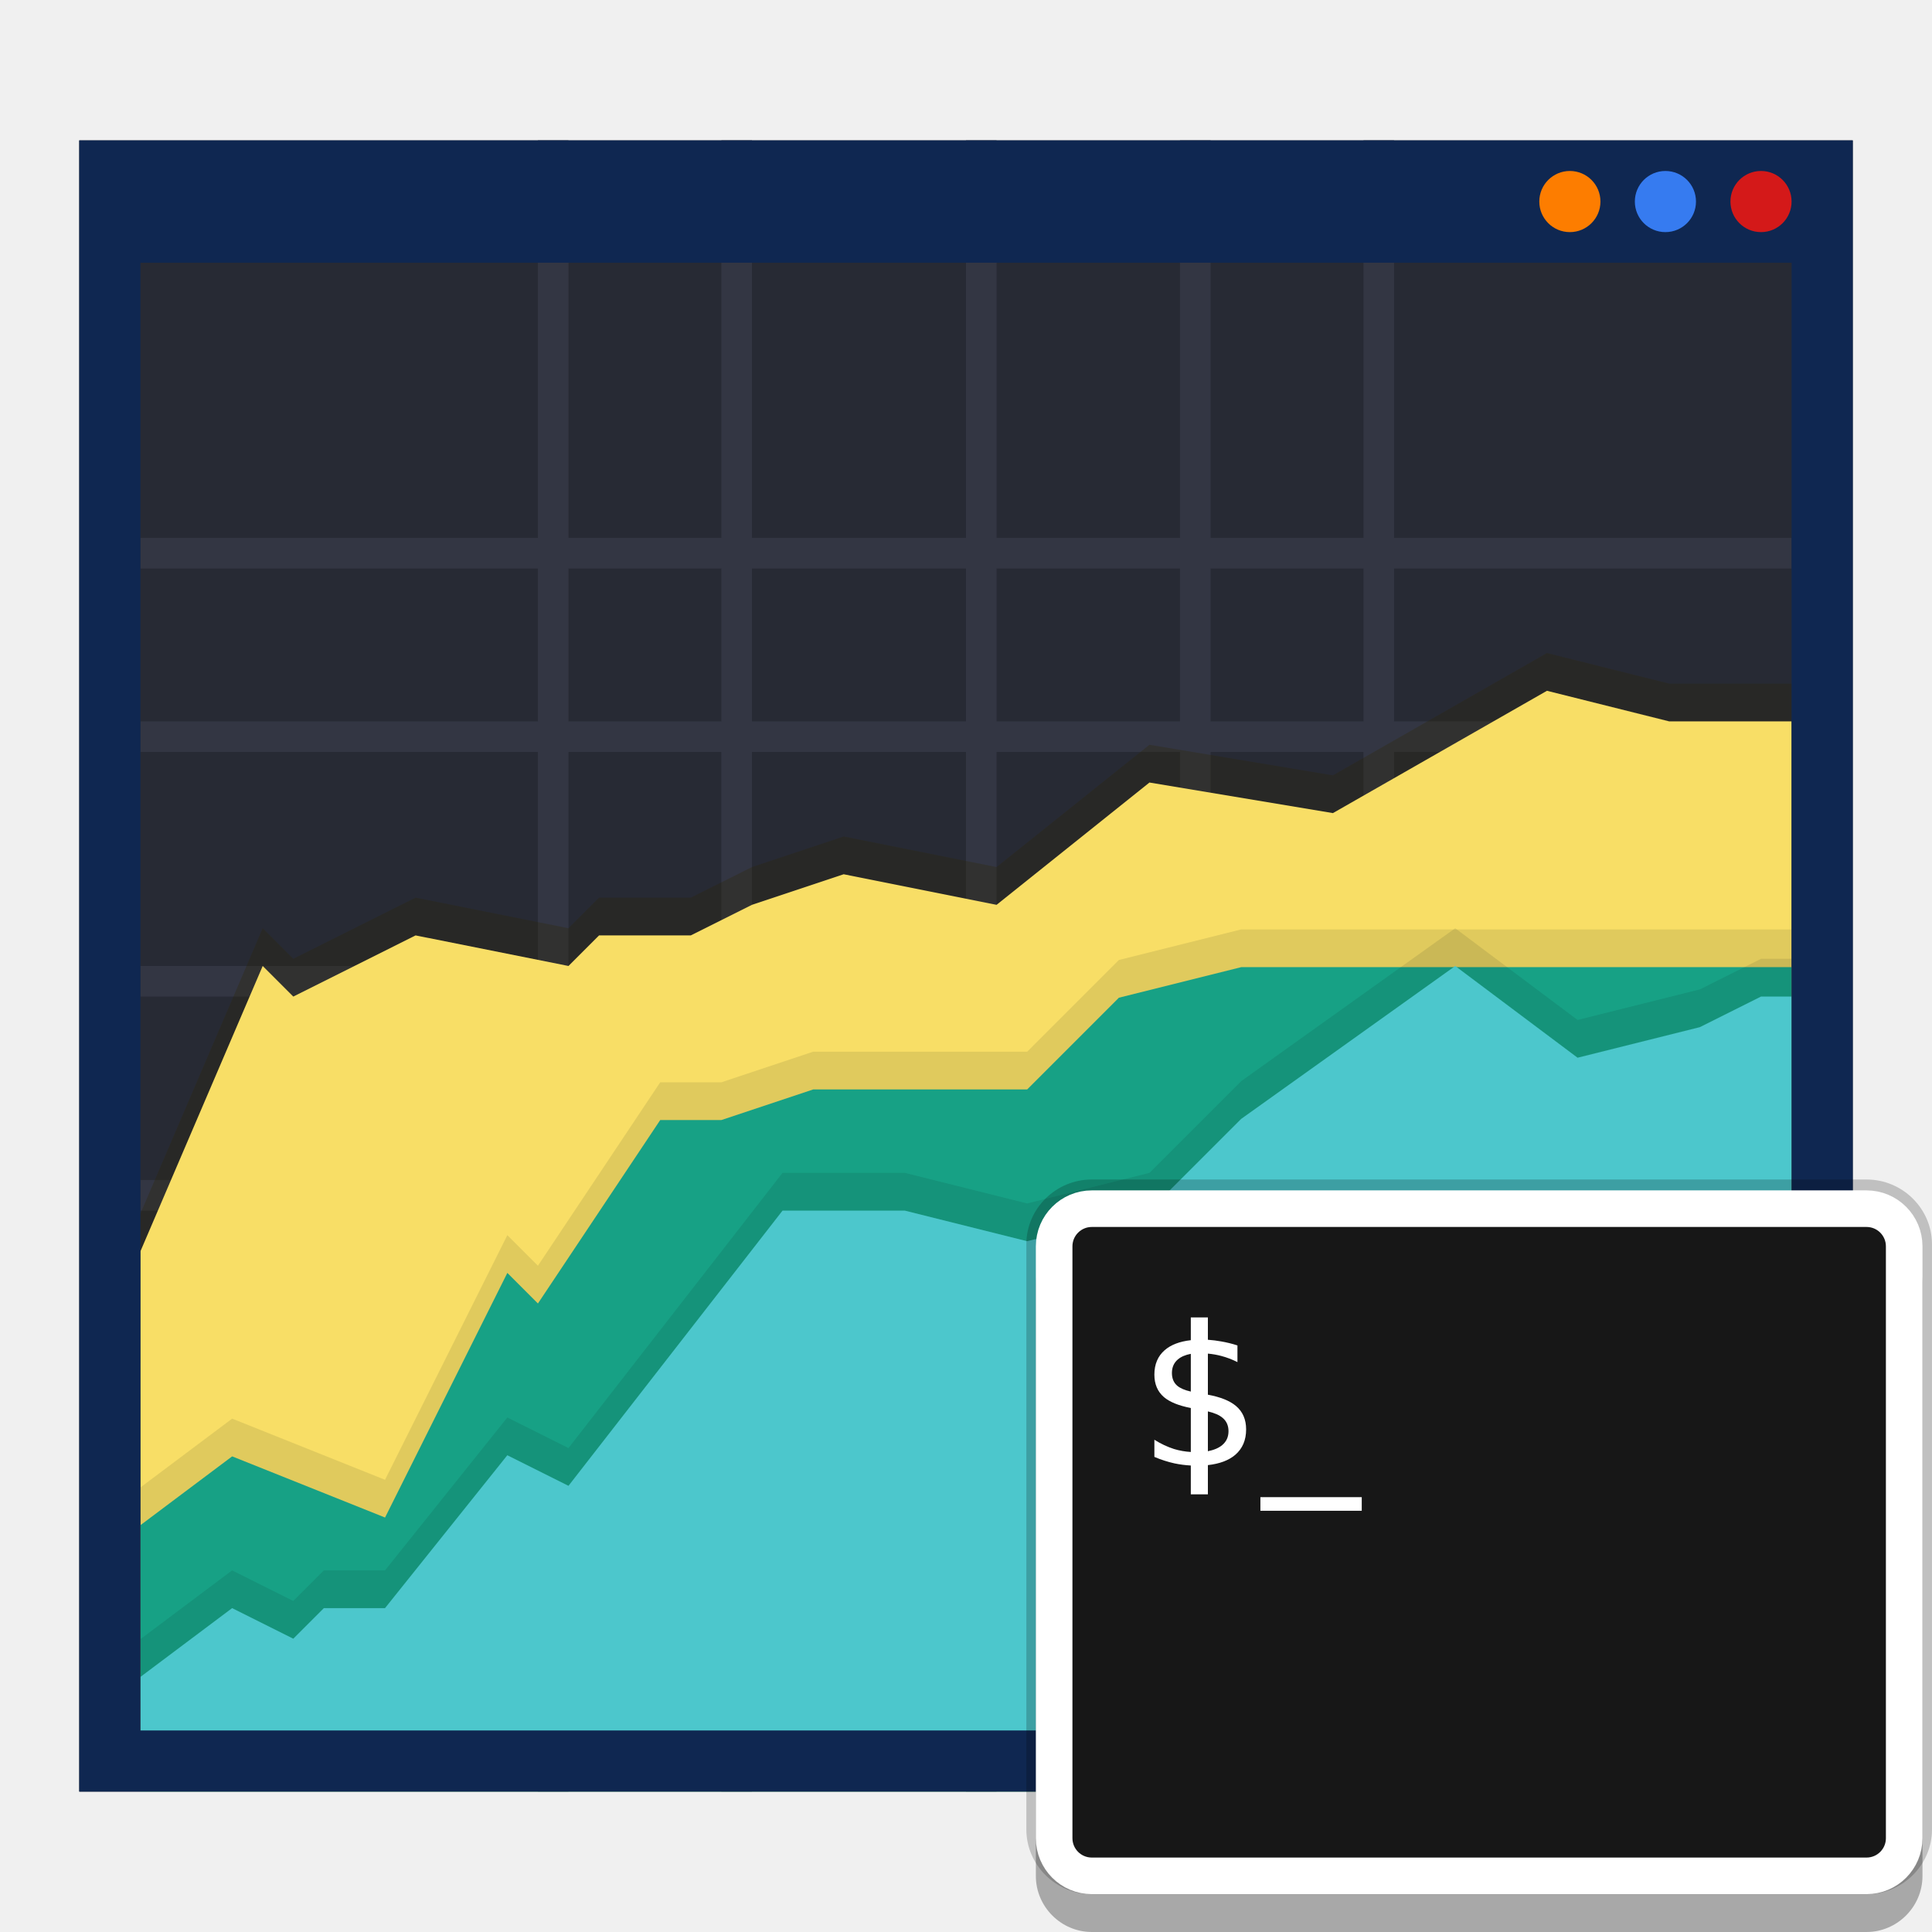
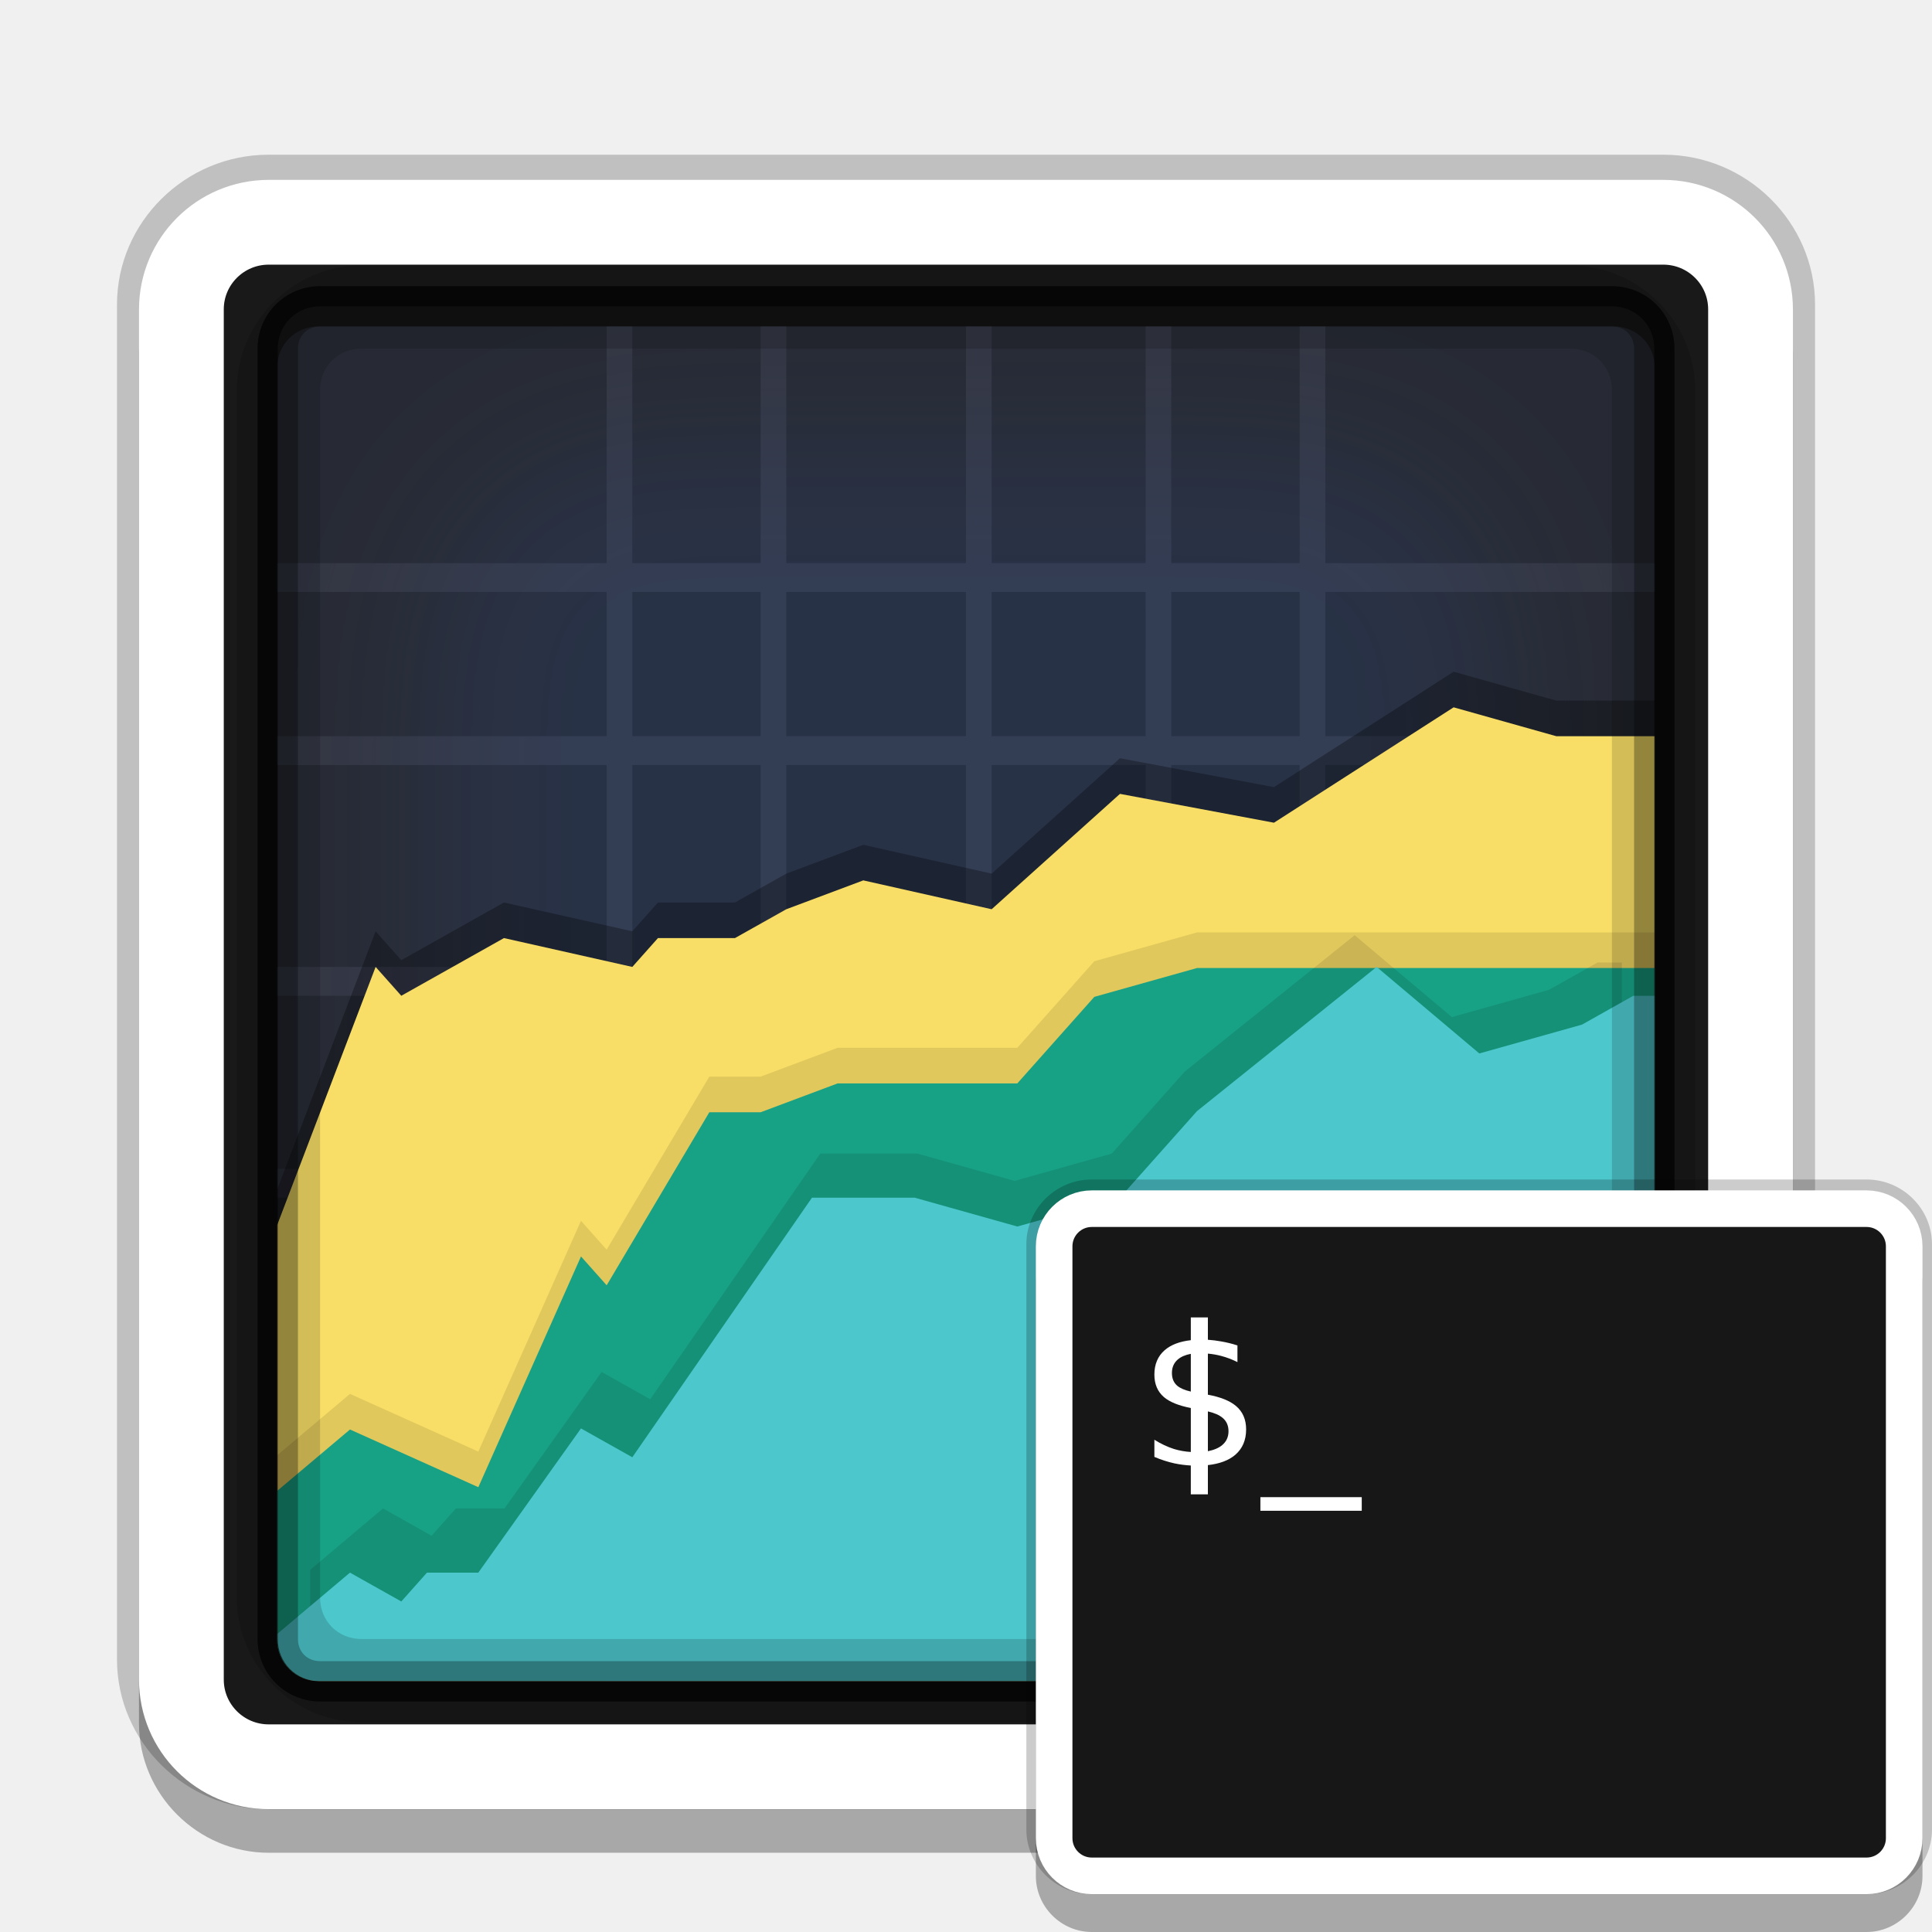
<svg xmlns="http://www.w3.org/2000/svg" width="512" height="512" version="1.1" viewBox="0 0 384 384">
  <defs>
-     <clipPath id="c">
-       <path d="m111 119h177v23h-177z" />
-     </clipPath>
-     <clipPath id="b">
-       <path d="m177 130h45v89h-45z" />
+     <clipPath>
+       <rect width="384" height="384" />
    </clipPath>
    <clipPath id="a">
-       <path d="m111 207h177v89h-177z" />
+       <rect x="6" y="6" width="84" height="84" rx="6" ry="6" fill="#fff" />
    </clipPath>
-     <clipPath id="d">
-       <rect width="384" height="384" />
-     </clipPath>
-     <g clip-path="url(#d)" />
+     <filter id="b" x="-.192" y="-.192" width="1.384" height="1.384" color-interpolation-filters="sRGB">
+       <feGaussianBlur stdDeviation="5.28" />
+     </filter>
  </defs>
-   <g transform="translate(0 -.00105)">
-     <path d="m15.75 27.906h352.5v328.19h-352.5z" style="fill:#272a34;stroke-width:1.036" />
-     <path d="m106.91 27.906v79.008h-79.008v6.078h79.008v30.387h-79.008v6.078h79.008v42.543h-79.008v6.078h79.008v36.465h-79.008v6.078h79.008v30.387h-79.008v6.078h79.008v79.008h6.078v-79.008h30.387v79.008h6.078v-79.008h42.543v79.008h6.078v-79.008h36.465v79.008h6.078v-79.008h30.387v79.008h6.078v-79.008h79.008v-6.078h-79.008v-30.387h79.008v-6.078h-79.008v-36.465h79.008v-6.078h-79.008v-42.543h79.008v-6.078h-79.008v-30.387h79.008v-6.078h-79.008v-79.008h-6.078v79.008h-30.387v-79.008h-6.078v79.008h-36.465v-79.008h-6.078v79.008h-42.543v-79.008h-6.078v79.008h-30.387v-79.008zm6.078 85.086h30.387v30.387h-30.387zm36.465 0h42.543v30.387h-42.543zm48.621 0h36.465v30.387h-36.465zm42.543 0h30.387v30.387h-30.387zm-127.63 36.465h30.387v42.543h-30.387zm36.465 0h42.543v42.543h-42.543zm48.621 0h36.465v42.543h-36.465zm42.543 0h30.387v42.543h-30.387zm-127.63 48.621h30.387v36.465h-30.387zm36.465 0h42.543v36.465h-42.543zm48.621 0h36.465v36.465h-36.465zm42.543 0h30.387v36.465h-30.387zm-127.63 42.543h30.387v30.387h-30.387zm36.465 0h42.543v30.387h-42.543zm48.621 0h36.465v30.387h-36.465zm42.543 0h30.387v30.387h-30.387z" style="fill:#333643" />
-     <path d="m307.47 129.8-42.543 24.312-36.465-6.078-30.387 24.309-30.387-6.078-18.234 6.078-12.156 6.078h-18.23l-6.078 6.078-30.391-6.078-12.152 6.078-12.156 6.078-6.078-6.078-24.309 56.727v107.37h328.19v-212.71h-24.309z" style="fill-rule:evenodd;fill:#2d2602;opacity:.3" />
-     <path d="m307.47 137.3-42.543 24.312-36.465-6.078-30.387 24.309-30.387-6.078-18.234 6.078-12.156 6.078h-18.23l-6.078 6.078-30.391-6.078-12.152 6.078-12.156 6.078-6.078-6.078-24.309 56.727v107.37h328.19v-212.71h-24.309z" style="fill-rule:evenodd;fill:#f8de66" />
-     <path d="m246.7 184.73-24.312 6.074-18.23 18.234h-42.543l-18.234 6.078h-12.156l-24.309 36.465-6.078-6.078-24.309 48.621-30.391-12.156-18.23 13.676v34.945h328.19v-145.86z" style="fill-rule:evenodd;fill:#03120f;opacity:.1" />
-     <path d="m246.7 192.23-24.312 6.074-18.23 18.234h-42.543l-18.234 6.078h-12.156l-24.309 36.465-6.078-6.078-24.309 48.621-30.391-12.156-18.23 13.676v34.945h328.19v-145.86z" style="fill-rule:evenodd;fill:#17a185" />
-     <path d="m289.24 184.5-42.543 30.387-18.234 18.234-24.309 6.078-24.312-6.078h-24.309l-42.543 54.699-12.156-6.078-24.309 30.387h-12.156l-6.078 6.078-12.156-6.078-18.23 13.676v22.789h328.19v-158.02h-6.078l-12.152 6.078-24.312 6.078z" style="fill-rule:evenodd;fill:#051213;opacity:.1" />
-     <path d="m289.24 192-42.543 30.387-18.234 18.234-24.309 6.078-24.312-6.078h-24.309l-42.543 54.699-12.156-6.078-24.309 30.387h-12.156l-6.078 6.078-12.156-6.078-18.23 13.676v22.789h328.19v-158.02h-6.078l-12.152 6.078-24.312 6.078z" style="fill-rule:evenodd;fill:#4cc7cc" />
-     <path d="m15.75 27.906v328.19h352.5v-328.19zm12.156 24.309h328.19v291.73h-328.19z" style="fill:#0f2751" />
-     <path d="m356.09 40.062c0 3.356-2.719 6.074-6.078 6.074-3.356 0-6.074-2.719-6.074-6.074 0-3.359 2.719-6.078 6.074-6.078 3.359 0 6.078 2.719 6.078 6.078z" style="fill:#d41919" />
-     <path d="m337.09 40.062c0 3.356-2.719 6.074-6.078 6.074-3.356 0-6.074-2.719-6.074-6.074 0-3.359 2.719-6.078 6.074-6.078 3.359 0 6.078 2.719 6.078 6.078z" style="fill:#367bf0" />
-     <path d="m318.1 40.062c0 3.356-2.719 6.074-6.078 6.074-3.356 0-6.074-2.719-6.074-6.074 0-3.359 2.719-6.078 6.074-6.078 3.359 0 6.078 2.719 6.078 6.078z" style="fill:#fd7d00" />
+   <g transform="translate(-136.15 85.653)">
+     <path d="m189.52-50.582c-14.145 0-25.796 11.49-25.796 25.448v269.32c0 13.958 11.65 25.454 25.796 25.454h277.27c14.147 0 25.793-11.496 25.793-25.454v-269.32c0-13.956-11.647-25.448-25.793-25.448zm0 16.645h277.27c5.03 0 8.921 3.84 8.921 8.802v269.32c0 4.963-3.894 8.809-8.921 8.809h-277.27c-5.027 0-8.928-3.849-8.928-8.809v-269.32c0-4.96 3.899-8.802 8.928-8.802z" color="#000000000" color-rendering="auto" dominant-baseline="auto" fill="#fff" image-rendering="auto" opacity=".2" shape-rendering="auto" solid-color="#000000000" stroke="#000" stroke-linejoin="round" stroke-width="8.641" style="font-feature-settings:normal;font-variant-alternates:normal;font-variant-caps:normal;font-variant-ligatures:normal;font-variant-numeric:normal;font-variant-position:normal;isolation:auto;mix-blend-mode:normal;shape-padding:0;text-decoration-line:none;text-decoration-style:solid;text-indent:0;text-orientation:mixed;text-transform:none;white-space:normal" />
+     <path d="m189.56-41.216c-14.141 0-25.789 11.621-25.789 25.737v272.34c0 14.116 11.646 25.738 25.789 25.738h277.17c14.144 0 25.788-11.625 25.788-25.738v-272.34c0-14.113-11.646-25.737-25.788-25.737z" opacity=".3" stroke-width="1.158" />
+     <path d="m189.56-41.477h277.17c9.585 0 17.353 7.753 17.353 17.319v272.34c0 9.566-7.768 17.323-17.353 17.323h-277.17c-9.585 0-17.358-7.758-17.358-17.323v-272.34c0-9.566 7.773-17.319 17.358-17.319z" fill="#191919" stroke="#fff" stroke-linejoin="round" stroke-width="16.849" />
+     <path d="m199.53-20.788c-4.679 0-8.291 3.613-8.291 8.256v252.75c0 4.643 3.614 8.257 8.291 8.257h257.24c4.677 0 8.288-3.612 8.288-8.257v-252.75c-1e-5 -4.645-3.609-8.256-8.288-8.256z" fill="#272a34" stroke-width=".922" />
+     <path d="m256.72-20.788v47.06h-65.484v5.733h65.484v28.663h-65.484v5.733h65.484v40.129h-65.484v5.732h65.484v34.397h-65.484v5.733h65.484v28.663h-65.484v5.733h65.484v61.69h5.102v-61.69h25.507v61.69h5.102v-61.69h35.71v61.69h5.104v-61.69h30.608v61.69h5.101v-61.69h25.509v61.69h5.101v-61.69h65.493v-5.733h-65.493v-28.663h65.493v-5.733h-65.493v-34.397h65.493v-5.732h-65.493v-40.129h65.493v-5.733h-65.493v-28.663h65.493v-5.733h-65.493v-47.06h-5.101v47.06h-25.509v-47.06h-5.101v47.06h-30.608v-47.06h-5.104v47.06h-35.71v-47.06h-5.102v47.06h-25.507v-47.06zm5.102 52.793h25.507v28.663h-25.507zm30.609 0h35.71v28.663h-35.71zm40.813 0h30.608v28.663h-30.608zm35.708 0h25.507v28.663h-25.507zm-107.13 34.396h25.507v40.129h-25.507zm30.608 0h35.711v40.129h-35.711zm40.813 0h30.608v40.129h-30.608zm35.71 0h25.507v40.129h-25.507zm-107.13 45.861h25.507v34.397h-25.507zm30.608 0h35.711v34.397h-35.711zm40.813 0h30.609v34.397h-30.609zm35.711 0h25.506v34.397h-25.506zm-107.13 40.131h25.507v28.663h-25.507zm30.609 0h35.71v28.663h-35.71zm40.813 0h30.608v28.663h-30.608zm35.71 0h25.506v28.663h-25.506z" fill="#333643" stroke-width=".89" />
+     <rect transform="matrix(3.172 0 0 3.1685 175.89 -42.739)" x="15" y="15" width="66" height="66" rx="12" ry="12" clip-path="url(#a)" fill="#367bf0" filter="url(#b)" opacity=".1" stroke="#fff" stroke-linecap="round" stroke-width=".5" />
+     <path d="m425.07 47.859-35.71 22.932-30.609-5.733-25.506 22.931-25.507-5.733-15.306 5.733-10.203 5.733h-15.303l-5.102 5.733-25.51-5.733-10.2 5.733-10.204 5.733-5.102-5.733-19.572 51.322v89.445c0 2.956 1.468 5.489 3.74 6.945h266.35c2.269-1.455 3.735-3.989 3.735-6.945v-186.62h-19.575z" fill-rule="evenodd" opacity=".3" stroke-width=".89" />
+     <path d="m425.07 54.933-35.711 22.934-30.609-5.733-25.506 22.931-25.507-5.735-15.306 5.735-10.203 5.732h-15.303l-5.102 5.733-25.509-5.733-10.201 5.733-10.204 5.733-5.102-5.733-19.572 51.324v82.37c0 4.643 3.614 8.257 8.291 8.257h257.24c4.677 0 8.288-3.612 8.288-8.257v-179.55h-19.576z" fill="#f8de66" fill-rule="evenodd" stroke-width=".89" />
+     <path d="m374.06 99.672-20.407 5.731-15.303 17.199h-35.71l-15.306 5.733h-10.203l-20.405 34.396-5.102-5.733-20.405 45.863-25.51-11.465-14.473 12.201v33.661h273.82v-137.58z" fill-rule="evenodd" opacity=".1" stroke-width=".89" />
+     <path d="m465.06 106.75-90.996 1e-3 -20.407 5.729-15.302 17.199h-35.711l-15.306 5.735h-10.203l-20.405 34.395-5.102-5.732-20.405 45.863-25.51-11.468-14.473 12.202v29.553c0 1.508 0.387 2.905 1.062 4.107h271.7c0.675-1.203 1.061-2.598 1.061-4.107z" fill="#17a185" fill-rule="evenodd" stroke-width=".89" />
+     <path d="m405.4 100.23-33.795 27.126-14.486 16.279-19.311 5.426-19.314-5.426h-19.311l-33.797 48.829-9.656-5.426-19.311 27.127h-9.658l-4.828 5.426-9.656-5.426-14.483 12.208v13.648h260.72v-134.37h-4.83l-9.653 5.426-19.314 5.426z" fill-rule="evenodd" opacity=".1" stroke-width=".842" />
+     <path d="m409.77 106.53-35.71 28.663-15.306 17.2-20.405 5.732-20.408-5.732h-20.404l-35.71 51.595-10.204-5.732-20.405 28.663h-10.204l-5.102 5.732-10.203-5.732-14.471 12.198v1.106c0 4.643 3.614 8.257 8.291 8.257h257.24c4.677 0 8.288-3.612 8.288-8.257v-127.96h-4.271l-10.201 5.733-20.407 5.733z" fill="#4cc7cc" fill-rule="evenodd" stroke-width=".89" />
+     <path d="m208.05-32.908c-13.623 0-24.848 11.213-24.848 24.821v239.93c0 13.608 11.226 24.821 24.848 24.821h240.2c13.623 0 24.848-11.213 24.848-24.821v-239.93c0-13.607-11.226-24.821-24.848-24.821zm0 16.547h240.2c4.732 0 8.283 3.547 8.283 8.274v239.93c0 4.727-3.551 8.274-8.283 8.274h-240.2c-4.732 0-8.283-3.547-8.283-8.274v-239.93c0-4.727 3.551-8.274 8.283-8.274z" color="#000000000" opacity=".15" stroke-width="4.139" style="text-decoration-line:none;text-indent:0;text-transform:none" />
+     <path d="m199.77-28.772c-6.883 0-12.424 5.535-12.424 12.41v256.48c0 6.875 5.541 12.41 12.424 12.41h256.77c6.883 0 12.424-5.535 12.424-12.41v-256.48c0-6.875-5.541-12.41-12.424-12.41zm0 8.015h256.77c2.56 0 4.4 1.838 4.4 4.395v256.48c0 2.557-1.84 4.395-4.4 4.395h-256.77c-2.56 0-4.4-1.838-4.4-4.395v-256.48c0-2.557 1.84-4.395 4.4-4.395z" color="#000000000" opacity=".3" stroke-width="4.139" />
+     <path d="m199.77-28.772c-6.883 0-12.424 5.535-12.424 12.41v256.48c0 6.875 5.541 12.41 12.424 12.41h256.77c6.883 0 12.424-5.535 12.424-12.41v-256.48c0-6.875-5.541-12.41-12.424-12.41zm0 4.008h256.77c4.722 0 8.412 3.687 8.412 8.403v256.48c0 4.716-3.691 8.403-8.412 8.403h-256.77c-4.722 0-8.412-3.687-8.412-8.403v-256.48c0-4.716 3.691-8.403 8.412-8.403z" color="#000000000" opacity=".6" stroke-width="4.139" />
  </g>
  <g transform="matrix(.49992 0 0 .49992 198.01 210.55)">
-     <g style="fill-rule:evenodd">
-       <path d="m37.949 51.509c-12.198 0-22.246 9.928-22.246 21.989v232.71c0 12.061 10.046 21.994 22.246 21.994h308.11c12.2 0 22.243-9.934 22.243-21.994v-232.71c0-12.059-10.044-21.989-22.243-21.989zm0 14.383h308.11c4.338 0 7.694 3.318 7.694 7.606v232.71c0 4.288-3.358 7.612-7.694 7.612h-308.11c-4.335 0-7.699-3.326-7.699-7.612v-232.71c0-4.286 3.362-7.606 7.699-7.606z" dominant-baseline="auto" style="color-rendering:auto;color:#000000;dominant-baseline:auto;fill:#fff;font-feature-settings:normal;font-variant-alternates:normal;font-variant-caps:normal;font-variant-ligatures:normal;font-variant-numeric:normal;font-variant-position:normal;image-rendering:auto;isolation:auto;mix-blend-mode:normal;opacity:.2;shape-padding:0;shape-rendering:auto;solid-color:#000000;stroke-linejoin:round;stroke-width:7.459;stroke:#000;text-decoration-color:#000000;text-decoration-line:none;text-decoration-style:solid;text-indent:0;text-orientation:mixed;text-transform:none;white-space:normal" />
-       <path d="m37.994 67.155c-12.195 0-22.24 10.041-22.24 22.238v235.32c0 12.197 10.043 22.24 22.24 22.24h308.02c12.197 0 22.238-10.045 22.238-22.24v-235.32c0-12.195-10.043-22.238-22.238-22.238z" style="opacity:.3" />
-       <path transform="matrix(.75 0 0 .75 0 336)" d="m50.656-368.83h410.7c11.021 0 19.953 8.932 19.953 19.953v313.76c0 11.021-8.932 19.958-19.953 19.958h-410.7c-11.021 0-19.958-8.938-19.958-19.958v-313.76c0-11.021 8.938-19.953 19.958-19.953z" style="fill:#171717;stroke-linejoin:round;stroke-width:19.392;stroke:#fff" />
+     <g fill-rule="evenodd">
+       <path d="m37.949 51.509c-12.198 0-22.246 9.928-22.246 21.989v232.71c0 12.061 10.046 21.994 22.246 21.994h308.11c12.2 0 22.243-9.934 22.243-21.994v-232.71c0-12.059-10.044-21.989-22.243-21.989zm0 14.383h308.11c4.338 0 7.694 3.318 7.694 7.606v232.71c0 4.288-3.358 7.612-7.694 7.612h-308.11c-4.335 0-7.699-3.326-7.699-7.612v-232.71c0-4.286 3.362-7.606 7.699-7.606z" color="#000000" color-rendering="auto" dominant-baseline="auto" fill="#fff" image-rendering="auto" opacity=".2" shape-rendering="auto" solid-color="#000000" stroke="#000" stroke-linejoin="round" stroke-width="7.459" style="font-feature-settings:normal;font-variant-alternates:normal;font-variant-caps:normal;font-variant-ligatures:normal;font-variant-numeric:normal;font-variant-position:normal;isolation:auto;mix-blend-mode:normal;shape-padding:0;text-decoration-color:#000000;text-decoration-line:none;text-decoration-style:solid;text-indent:0;text-orientation:mixed;text-transform:none;white-space:normal" />
+       <path d="m37.994 67.155c-12.195 0-22.24 10.041-22.24 22.238v235.32c0 12.197 10.043 22.24 22.24 22.24h308.02c12.197 0 22.238-10.045 22.238-22.24v-235.32c0-12.195-10.043-22.238-22.238-22.238z" opacity=".3" />
+       <path transform="matrix(.75 0 0 .75 0 336)" d="m50.656-368.83h410.7c11.021 0 19.953 8.932 19.953 19.953v313.76c0 11.021-8.932 19.958-19.953 19.958h-410.7c-11.021 0-19.958-8.938-19.958-19.958v-313.76c0-11.021 8.938-19.953 19.958-19.953z" fill="#171717" stroke="#fff" stroke-linejoin="round" stroke-width="19.392" />
    </g>
-     <path d="m145.32 174.07v5.414h-40.297v-5.414z" style="fill:#fff" />
-     <path d="m77.359 102.62v9.043c-4.418 0.5-7.875 1.809-10.355 3.945-2.75 2.375-4.129 5.621-4.129 9.734 0 3.789 1.266 6.769 3.789 8.941 2.312 1.969 5.891 3.414 10.695 4.344v17.48c-2.277-0.137-4.504-0.523-6.68-1.184-2.625-0.836-5.227-2.059-7.805-3.676v6.82c2.68 1.137 5.344 1.992 7.992 2.574 2.164 0.453 4.328 0.73 6.492 0.848v11.461h6.789v-11.621c4.668-0.52 8.305-1.879 10.887-4.094 2.879-2.477 4.316-5.848 4.316-10.113 0-3.941-1.352-7.047-4.051-9.32-2.461-2.066-6.188-3.551-11.152-4.469v-16.332c1.797 0.16 3.559 0.461 5.281 0.918 2.219 0.582 4.379 1.398 6.473 2.461v-6.629c-2.094-0.684-4.238-1.211-6.438-1.59-1.723-0.316-3.496-0.539-5.316-0.668v-8.875zm0 14.469v15.004c-2.391-0.539-4.191-1.309-5.391-2.316-1.414-1.215-2.121-2.906-2.121-5.078 0-2.219 0.77-4 2.309-5.34 1.266-1.098 3.004-1.852 5.203-2.269zm6.789 22.887c2.594 0.602 4.547 1.457 5.848 2.562 1.566 1.312 2.348 3.082 2.348 5.305 0 2.269-0.82 4.102-2.461 5.492-1.352 1.16-3.269 1.98-5.734 2.473z" style="fill:#fff" />
+     <path d="m145.32 174.07v5.414h-40.297v-5.414z" fill="#fff" />
+     <path d="m77.359 102.62v9.043c-4.418 0.5-7.875 1.809-10.355 3.945-2.75 2.375-4.129 5.621-4.129 9.734 0 3.789 1.266 6.769 3.789 8.941 2.312 1.969 5.891 3.414 10.695 4.344v17.48c-2.277-0.137-4.504-0.523-6.68-1.184-2.625-0.836-5.227-2.059-7.805-3.676v6.82c2.68 1.137 5.344 1.992 7.992 2.574 2.164 0.453 4.328 0.73 6.492 0.848v11.461h6.789v-11.621c4.668-0.52 8.305-1.879 10.887-4.094 2.879-2.477 4.316-5.848 4.316-10.113 0-3.941-1.352-7.047-4.051-9.32-2.461-2.066-6.188-3.551-11.152-4.469v-16.332c1.797 0.16 3.559 0.461 5.281 0.918 2.219 0.582 4.379 1.398 6.473 2.461v-6.629c-2.094-0.684-4.238-1.211-6.438-1.59-1.723-0.316-3.496-0.539-5.316-0.668v-8.875zm0 14.469v15.004c-2.391-0.539-4.191-1.309-5.391-2.316-1.414-1.215-2.121-2.906-2.121-5.078 0-2.219 0.77-4 2.309-5.34 1.266-1.098 3.004-1.852 5.203-2.269zm6.789 22.887c2.594 0.602 4.547 1.457 5.848 2.562 1.566 1.312 2.348 3.082 2.348 5.305 0 2.269-0.82 4.102-2.461 5.492-1.352 1.16-3.269 1.98-5.734 2.473z" fill="#fff" />
  </g>
</svg>
